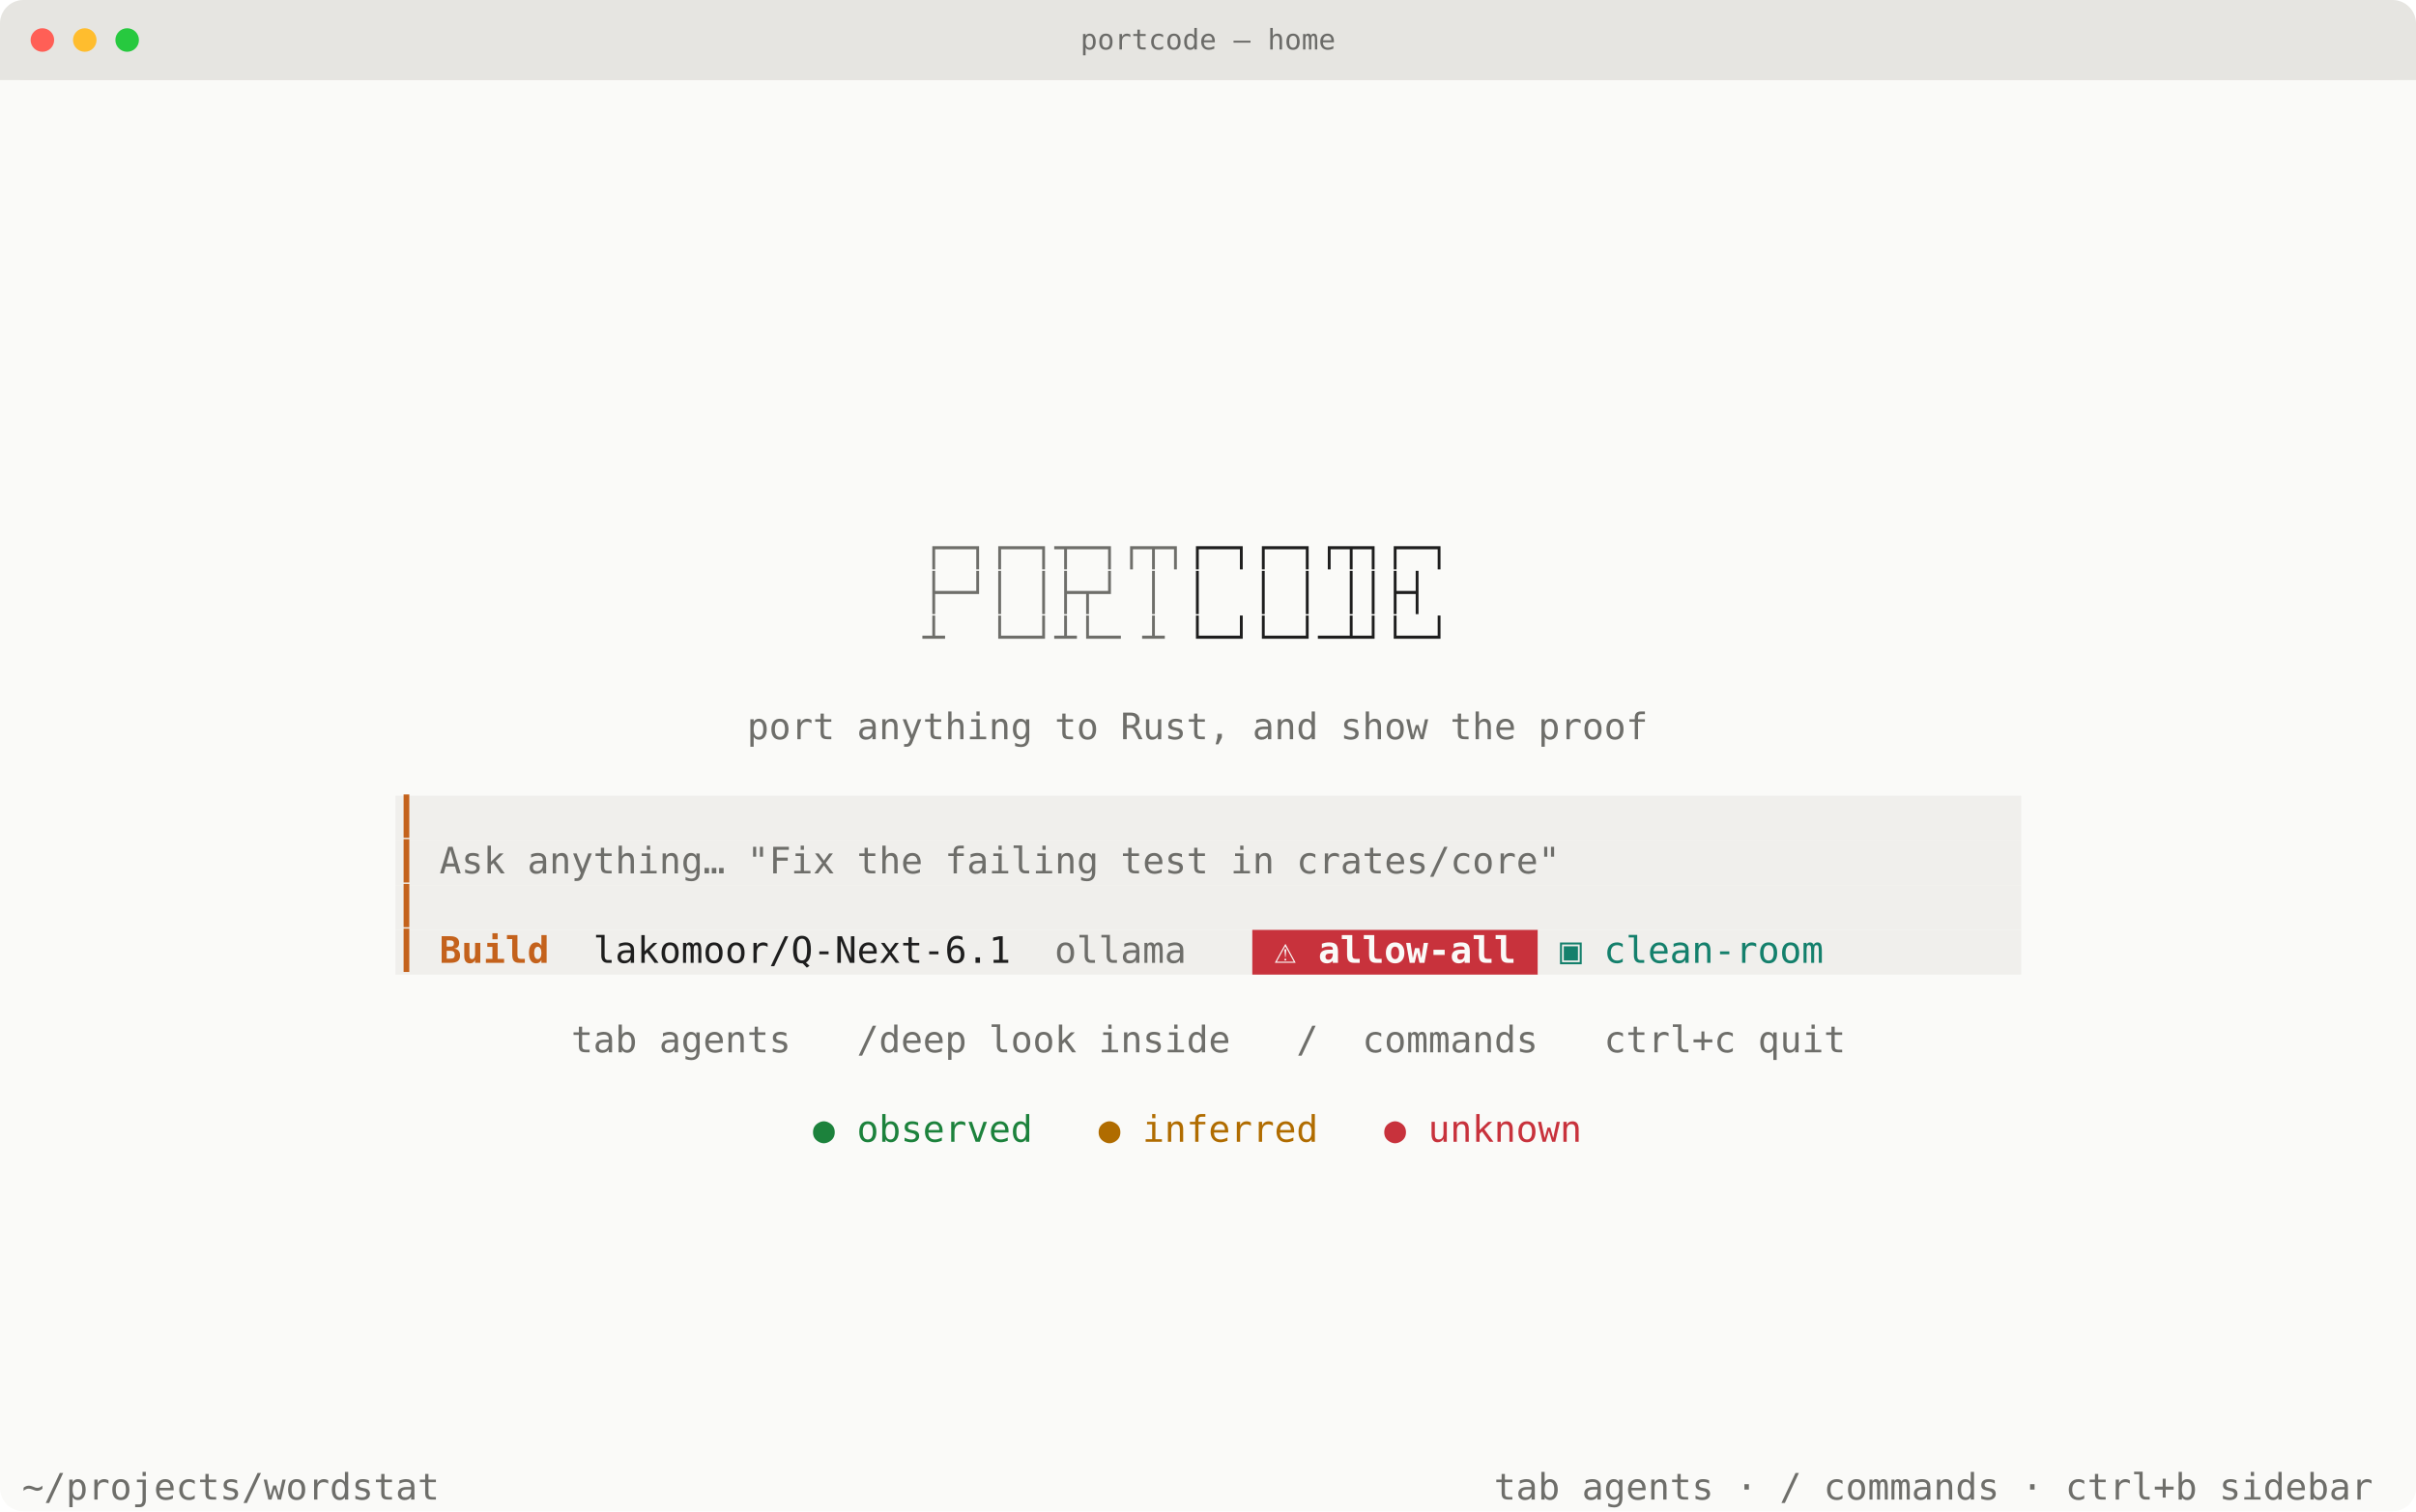
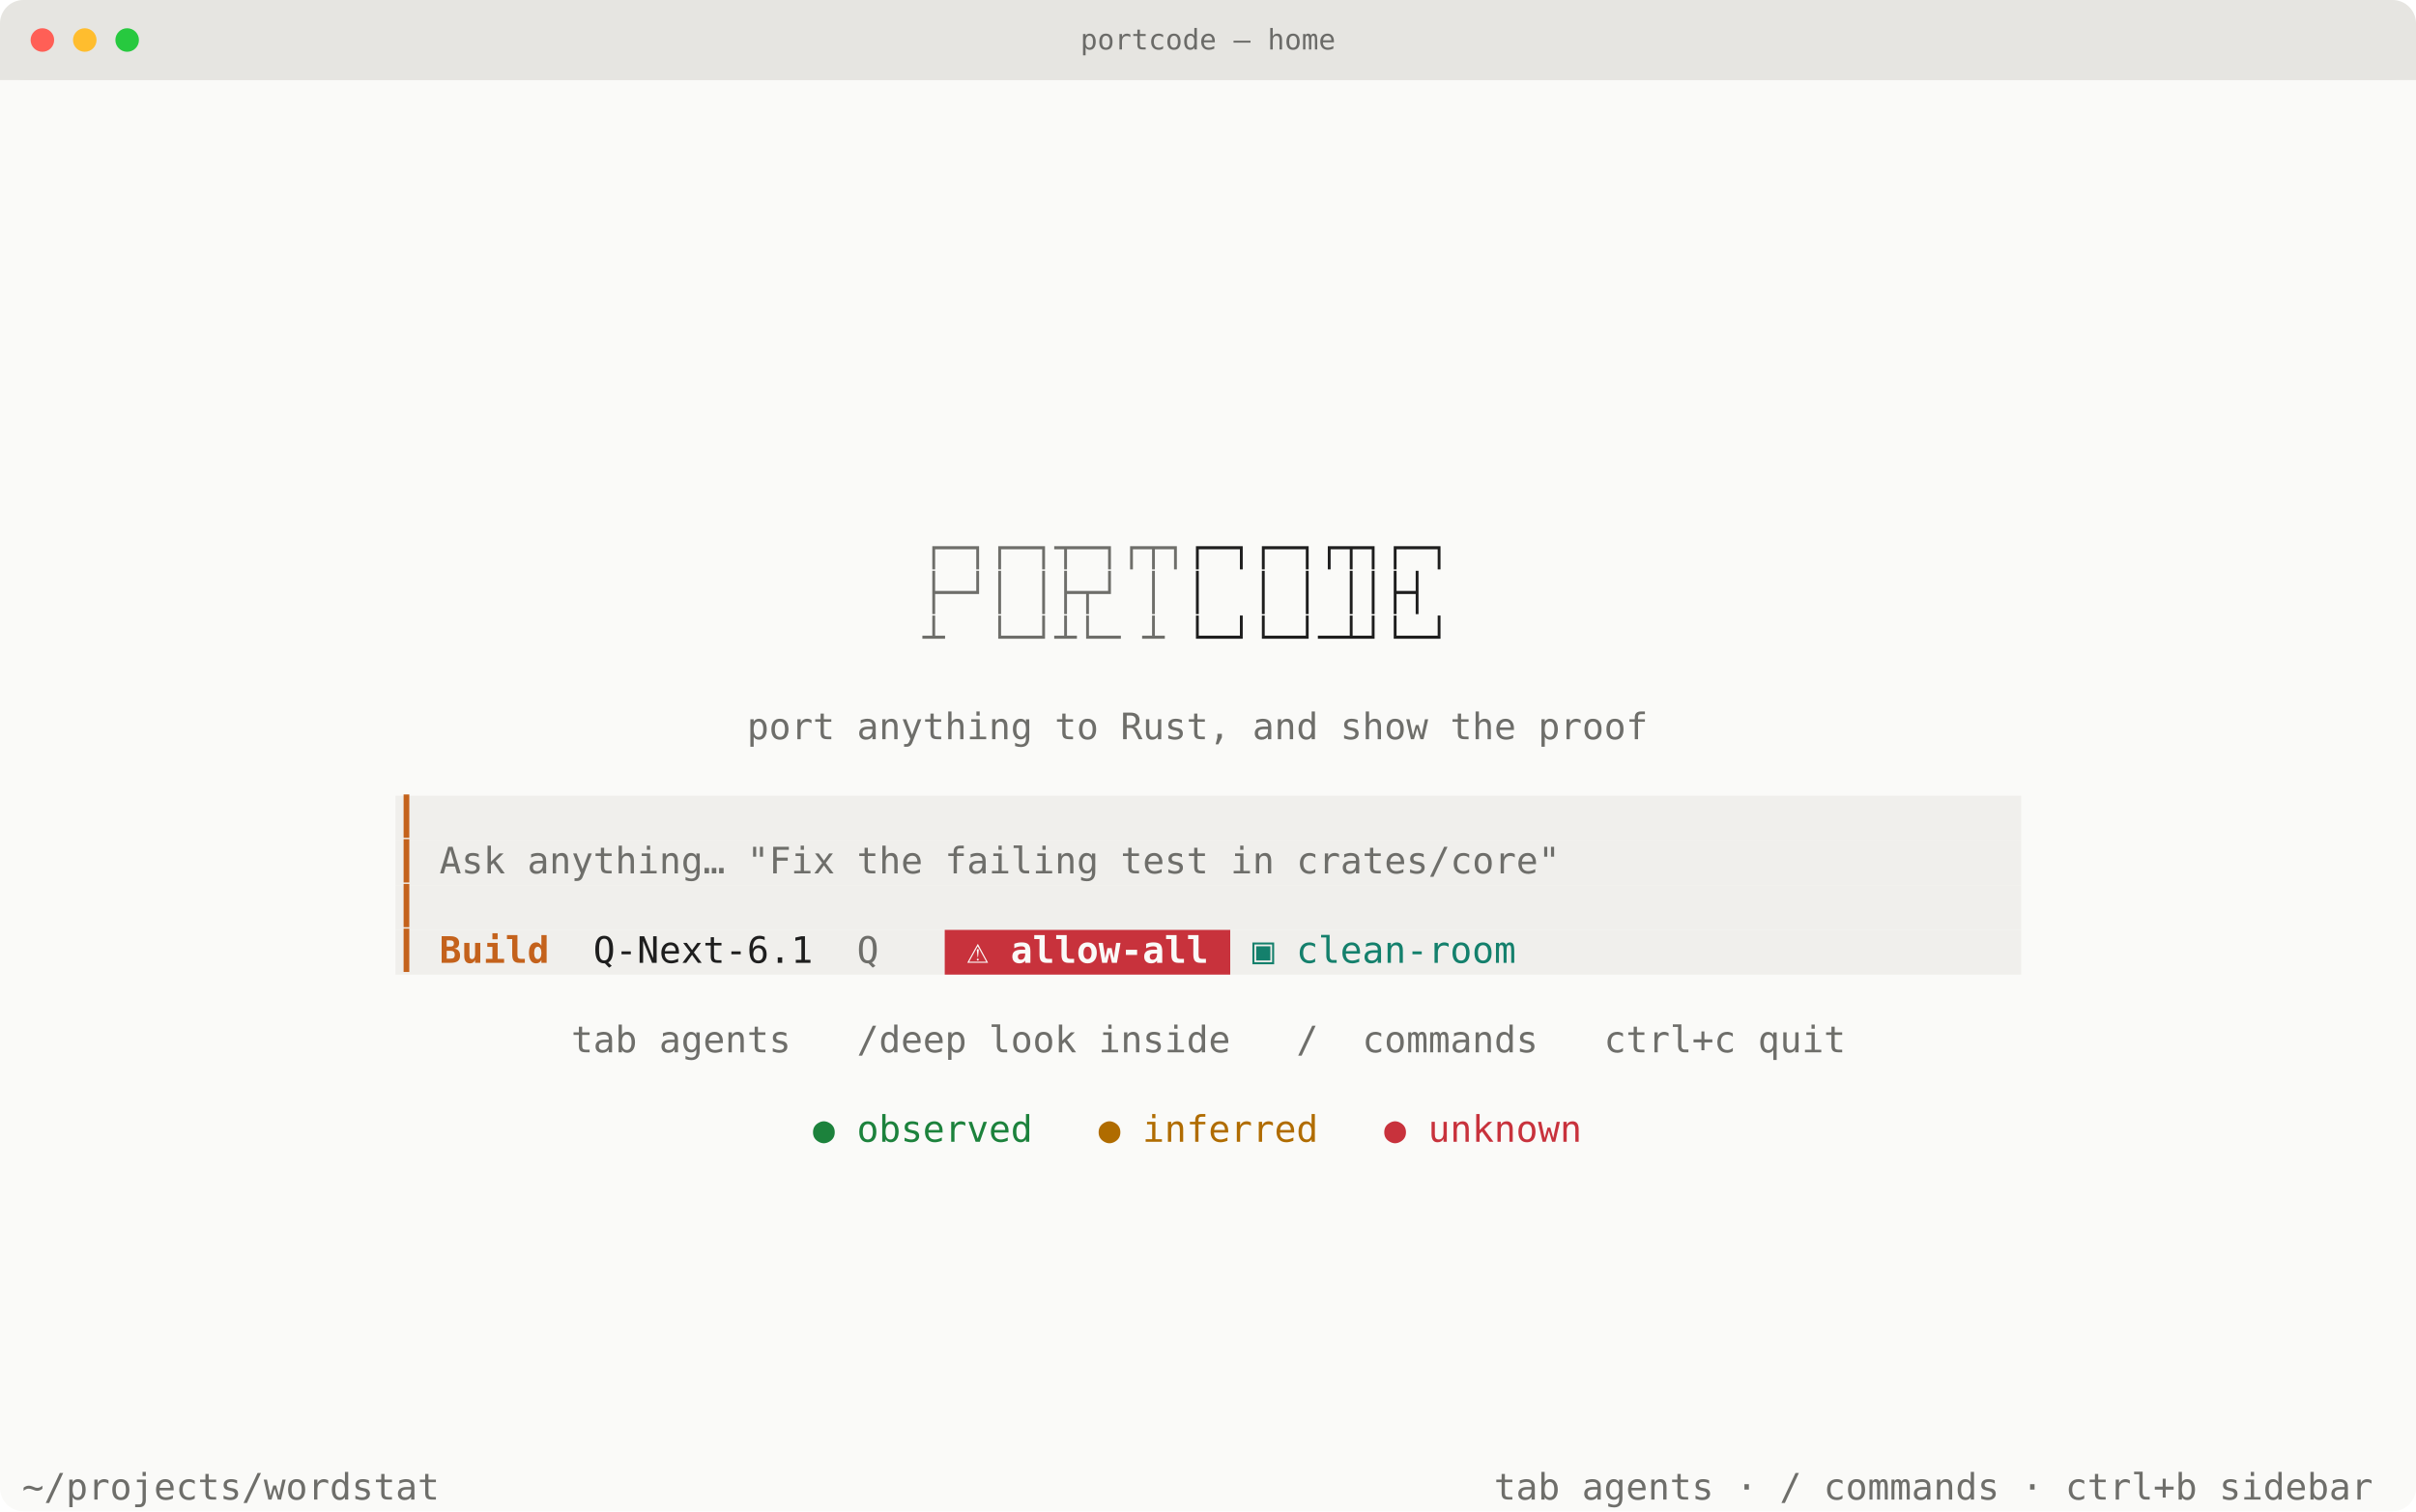
<svg xmlns="http://www.w3.org/2000/svg" width="1026" height="642" viewBox="0 0 1026 642" role="img" aria-label="portcode — home">
  <rect width="1026" height="642" rx="10" fill="#fafaf8" />
  <rect width="1026" height="34" rx="10" fill="#e6e5e1" />
  <rect y="24" width="1026" height="10" fill="#e6e5e1" />
  <circle cx="18" cy="17" r="5" fill="#ff5f56" />
  <circle cx="36" cy="17" r="5" fill="#ffbd2e" />
  <circle cx="54" cy="17" r="5" fill="#27c93f" />
  <text x="513" y="21" fill="#6b6b68" font-family="ui-monospace,Menlo,monospace" font-size="12" text-anchor="middle">portcode — home</text>
  <rect x="167.94" y="338.00" width="690.42" height="19" fill="#f0efec" />
  <rect x="167.94" y="357.00" width="690.42" height="19" fill="#f0efec" />
  <rect x="167.94" y="376.00" width="690.42" height="19" fill="#f0efec" />
-   <rect x="167.94" y="395.00" width="363.87" height="19" fill="#f0efec" />
-   <rect x="531.81" y="395.00" width="121.29" height="19" fill="#c8323c" />
-   <rect x="653.10" y="395.00" width="205.26" height="19" fill="#f0efec" />
+   <rect x="167.94" y="395.00" width="233.25" height="19" fill="#f0efec" />
+   <rect x="401.19" y="395.00" width="121.29" height="19" fill="#c8323c" />
+   <rect x="522.48" y="395.00" width="335.88" height="19" fill="#f0efec" />
  <g font-family="ui-monospace,SFMono-Regular,Menlo,Consolas,'DejaVu Sans Mono',monospace" font-size="15.5" xml:space="preserve">
    <text x="391.86" y="238.00" fill="#6e6e6a" textLength="111.96" lengthAdjust="spacingAndGlyphs">┌─┐┌─┐┬─┐┌┬┐</text>
    <text x="503.82" y="238.00" fill="#1e1e1e" textLength="111.96" lengthAdjust="spacingAndGlyphs" font-weight="700">┌─┐┌─┐┌┬┐┌─┐</text>
    <text x="391.86" y="257.00" fill="#6e6e6a" textLength="111.96" lengthAdjust="spacingAndGlyphs">├─┘│ │├┬┘ │ </text>
    <text x="503.82" y="257.00" fill="#1e1e1e" textLength="111.96" lengthAdjust="spacingAndGlyphs" font-weight="700">│  │ │ ││├┤ </text>
    <text x="391.86" y="276.00" fill="#6e6e6a" textLength="111.96" lengthAdjust="spacingAndGlyphs">┴  └─┘┴└─ ┴ </text>
    <text x="503.82" y="276.00" fill="#1e1e1e" textLength="111.96" lengthAdjust="spacingAndGlyphs" font-weight="700">└─┘└─┘─┴┘└─┘</text>
    <text x="317.22" y="314.00" fill="#6e6e6a" textLength="382.53" lengthAdjust="spacingAndGlyphs">port anything to Rust, and show the proof</text>
    <text x="167.94" y="352.00" fill="#c4621c" textLength="9.33" lengthAdjust="spacingAndGlyphs">┃</text>
    <text x="167.94" y="371.00" fill="#c4621c" textLength="9.33" lengthAdjust="spacingAndGlyphs">┃</text>
    <text x="177.27" y="371.00" fill="#6e6e6a" textLength="485.16" lengthAdjust="spacingAndGlyphs"> Ask anything… "Fix the failing test in crates/core"</text>
    <text x="167.94" y="390.00" fill="#c4621c" textLength="9.33" lengthAdjust="spacingAndGlyphs">┃</text>
    <text x="167.94" y="409.00" fill="#c4621c" textLength="9.33" lengthAdjust="spacingAndGlyphs">┃</text>
    <text x="186.60" y="409.00" fill="#c4621c" textLength="46.65" lengthAdjust="spacingAndGlyphs" font-weight="700">Build</text>
-     <text x="233.25" y="409.00" fill="#1e1e1e" textLength="195.93" lengthAdjust="spacingAndGlyphs">  lakomoor/Q-Next-6.1</text>
-     <text x="429.18" y="409.00" fill="#6e6e6a" textLength="74.64" lengthAdjust="spacingAndGlyphs">  ollama</text>
-     <text x="531.81" y="409.00" fill="#fafaf8" textLength="121.29" lengthAdjust="spacingAndGlyphs" font-weight="700"> ⚠ allow-all </text>
-     <text x="662.43" y="409.00" fill="#14806c" textLength="111.96" lengthAdjust="spacingAndGlyphs">▣ clean-room</text>
+     <text x="233.25" y="409.00" fill="#1e1e1e" textLength="111.96" lengthAdjust="spacingAndGlyphs">  Q-Next-6.1</text>
+     <text x="345.21" y="409.00" fill="#6e6e6a" textLength="27.99" lengthAdjust="spacingAndGlyphs">  Q</text>
+     <text x="401.19" y="409.00" fill="#fafaf8" textLength="121.29" lengthAdjust="spacingAndGlyphs" font-weight="700"> ⚠ allow-all </text>
+     <text x="531.81" y="409.00" fill="#14806c" textLength="111.96" lengthAdjust="spacingAndGlyphs">▣ clean-room</text>
    <text x="242.58" y="447.00" fill="#6e6e6a" textLength="541.14" lengthAdjust="spacingAndGlyphs">tab agents   /deep look inside   /  commands   ctrl+c quit</text>
    <text x="345.21" y="485.00" fill="#1c823c" textLength="93.30" lengthAdjust="spacingAndGlyphs">● observed</text>
    <text x="438.51" y="485.00" fill="#b06c00" textLength="121.29" lengthAdjust="spacingAndGlyphs">   ● inferred</text>
    <text x="559.80" y="485.00" fill="#c8323c" textLength="111.96" lengthAdjust="spacingAndGlyphs">   ● unknown</text>
    <text x="0.00" y="637.00" fill="#6e6e6a" textLength="186.60" lengthAdjust="spacingAndGlyphs"> ~/projects/wordstat</text>
    <text x="634.44" y="637.00" fill="#6e6e6a" textLength="391.86" lengthAdjust="spacingAndGlyphs">tab agents · / commands · ctrl+b sidebar  </text>
  </g>
</svg>
